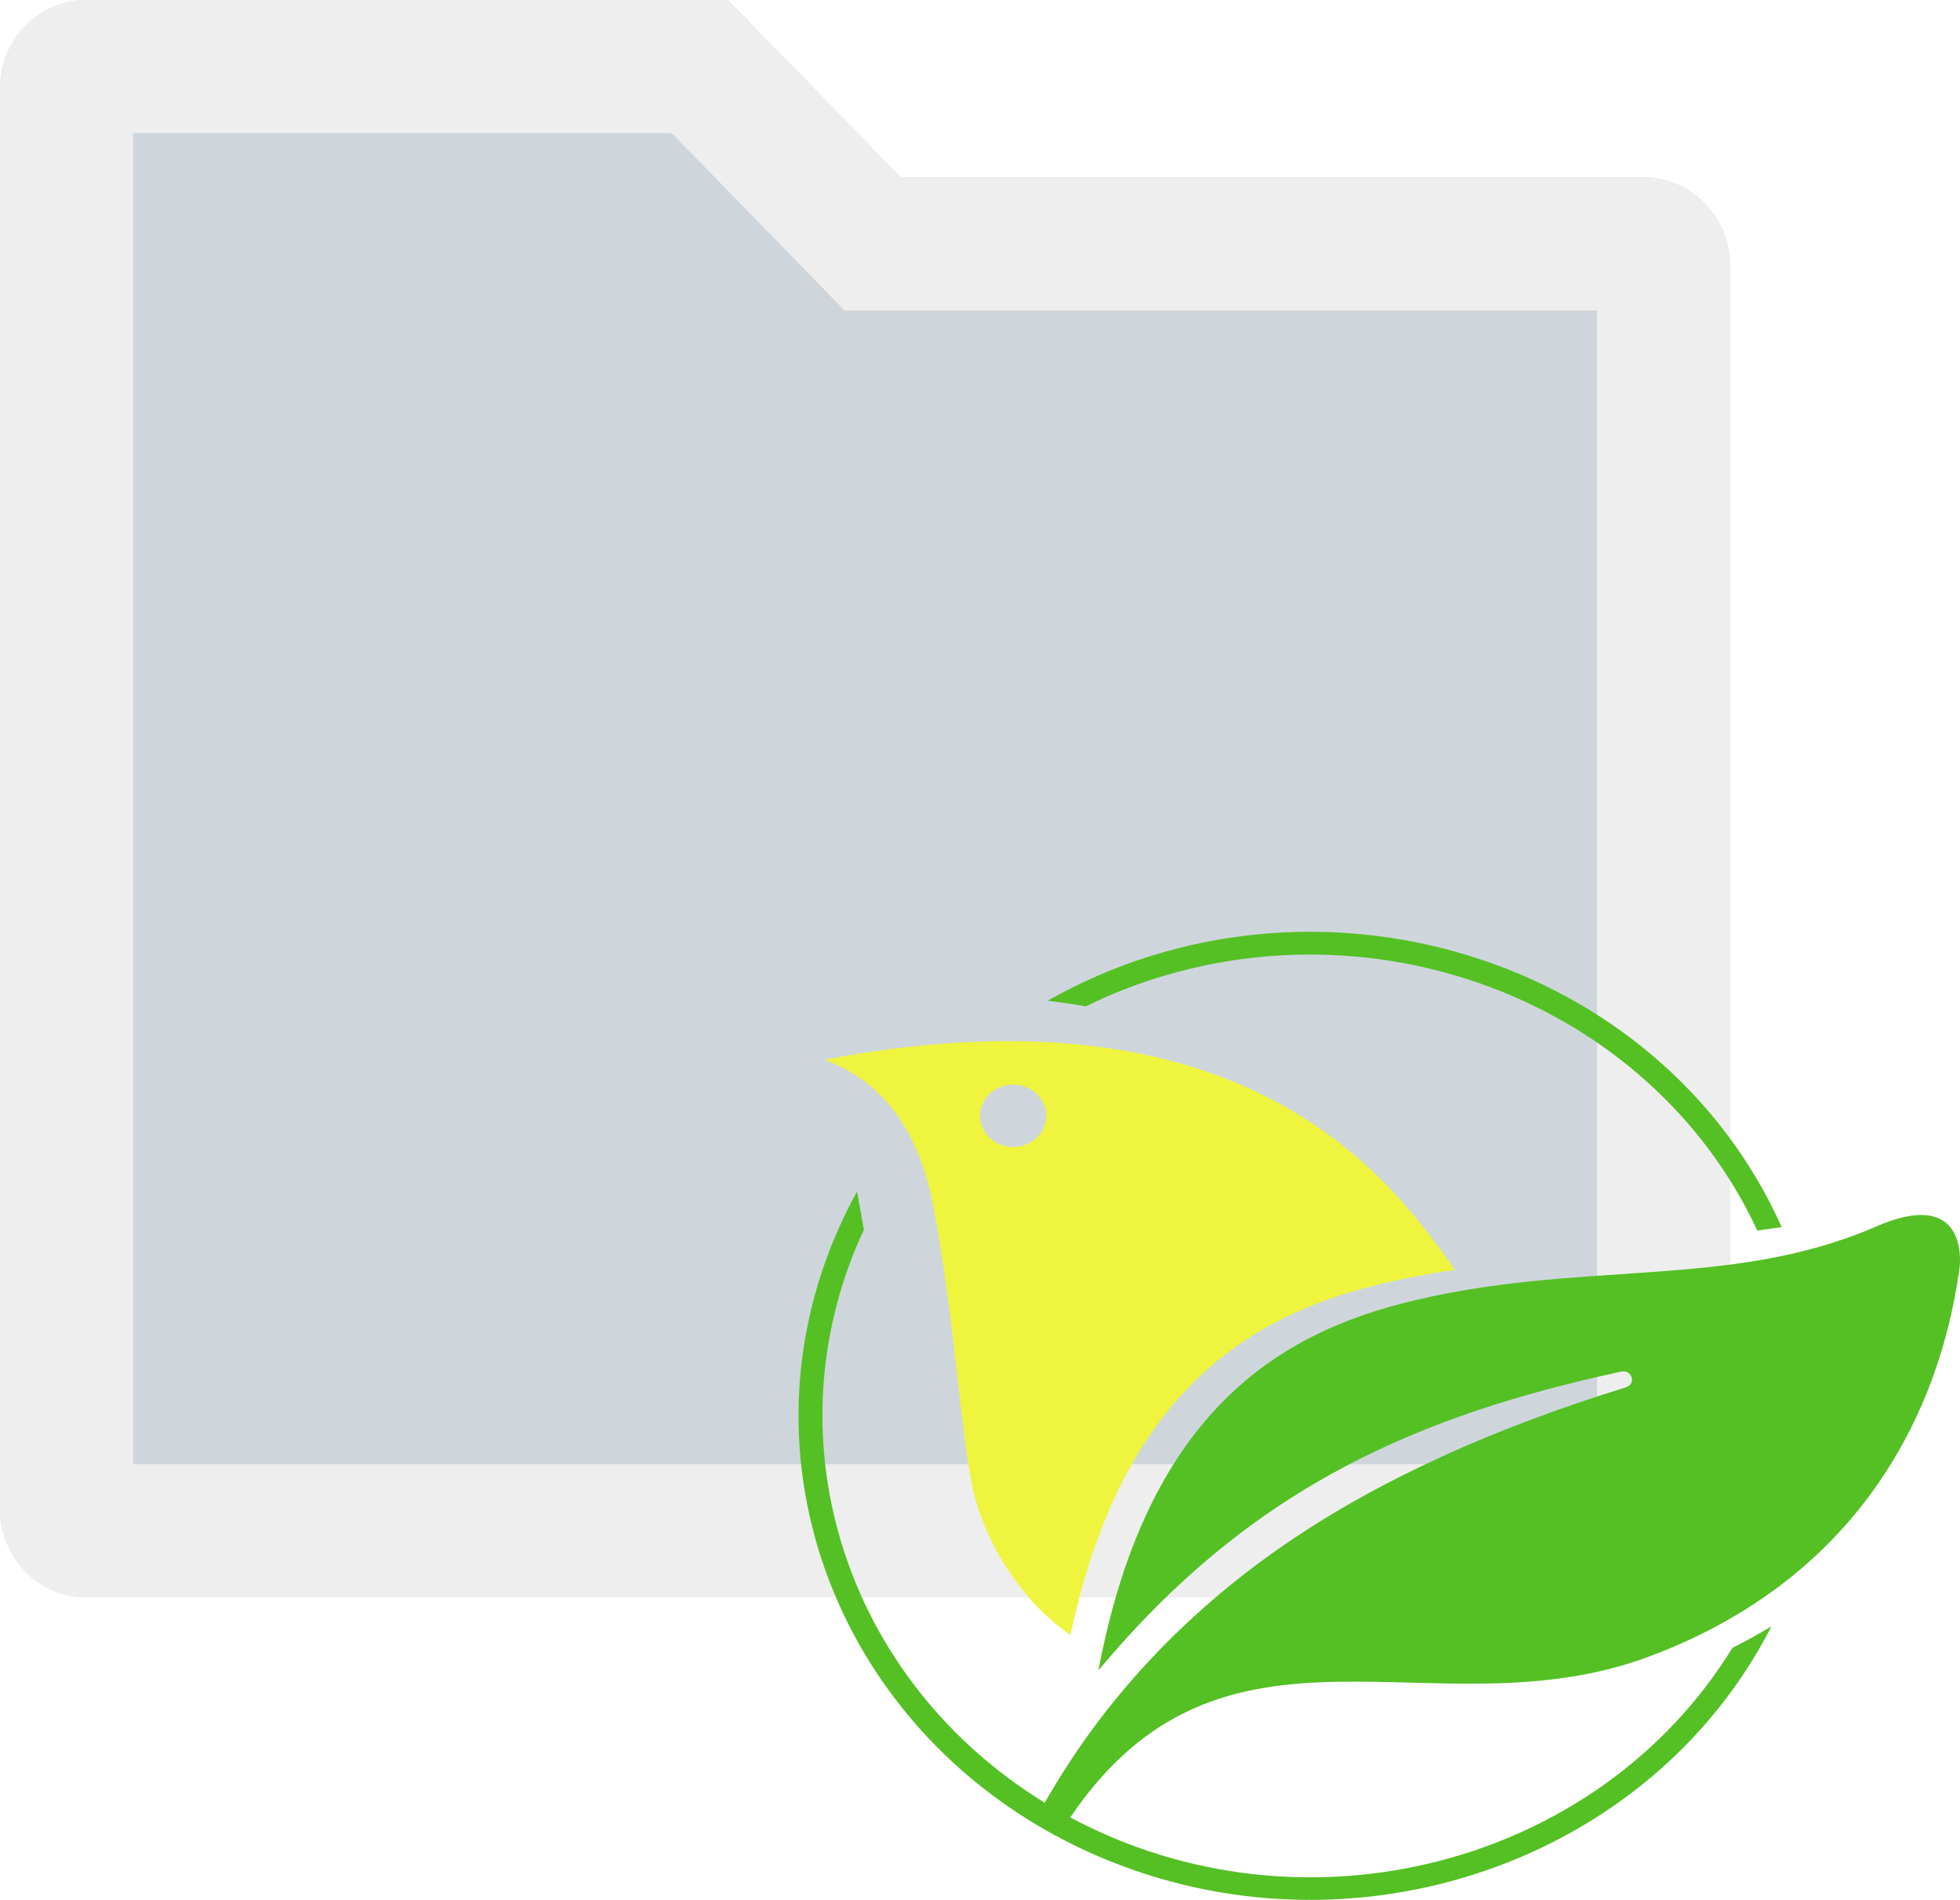
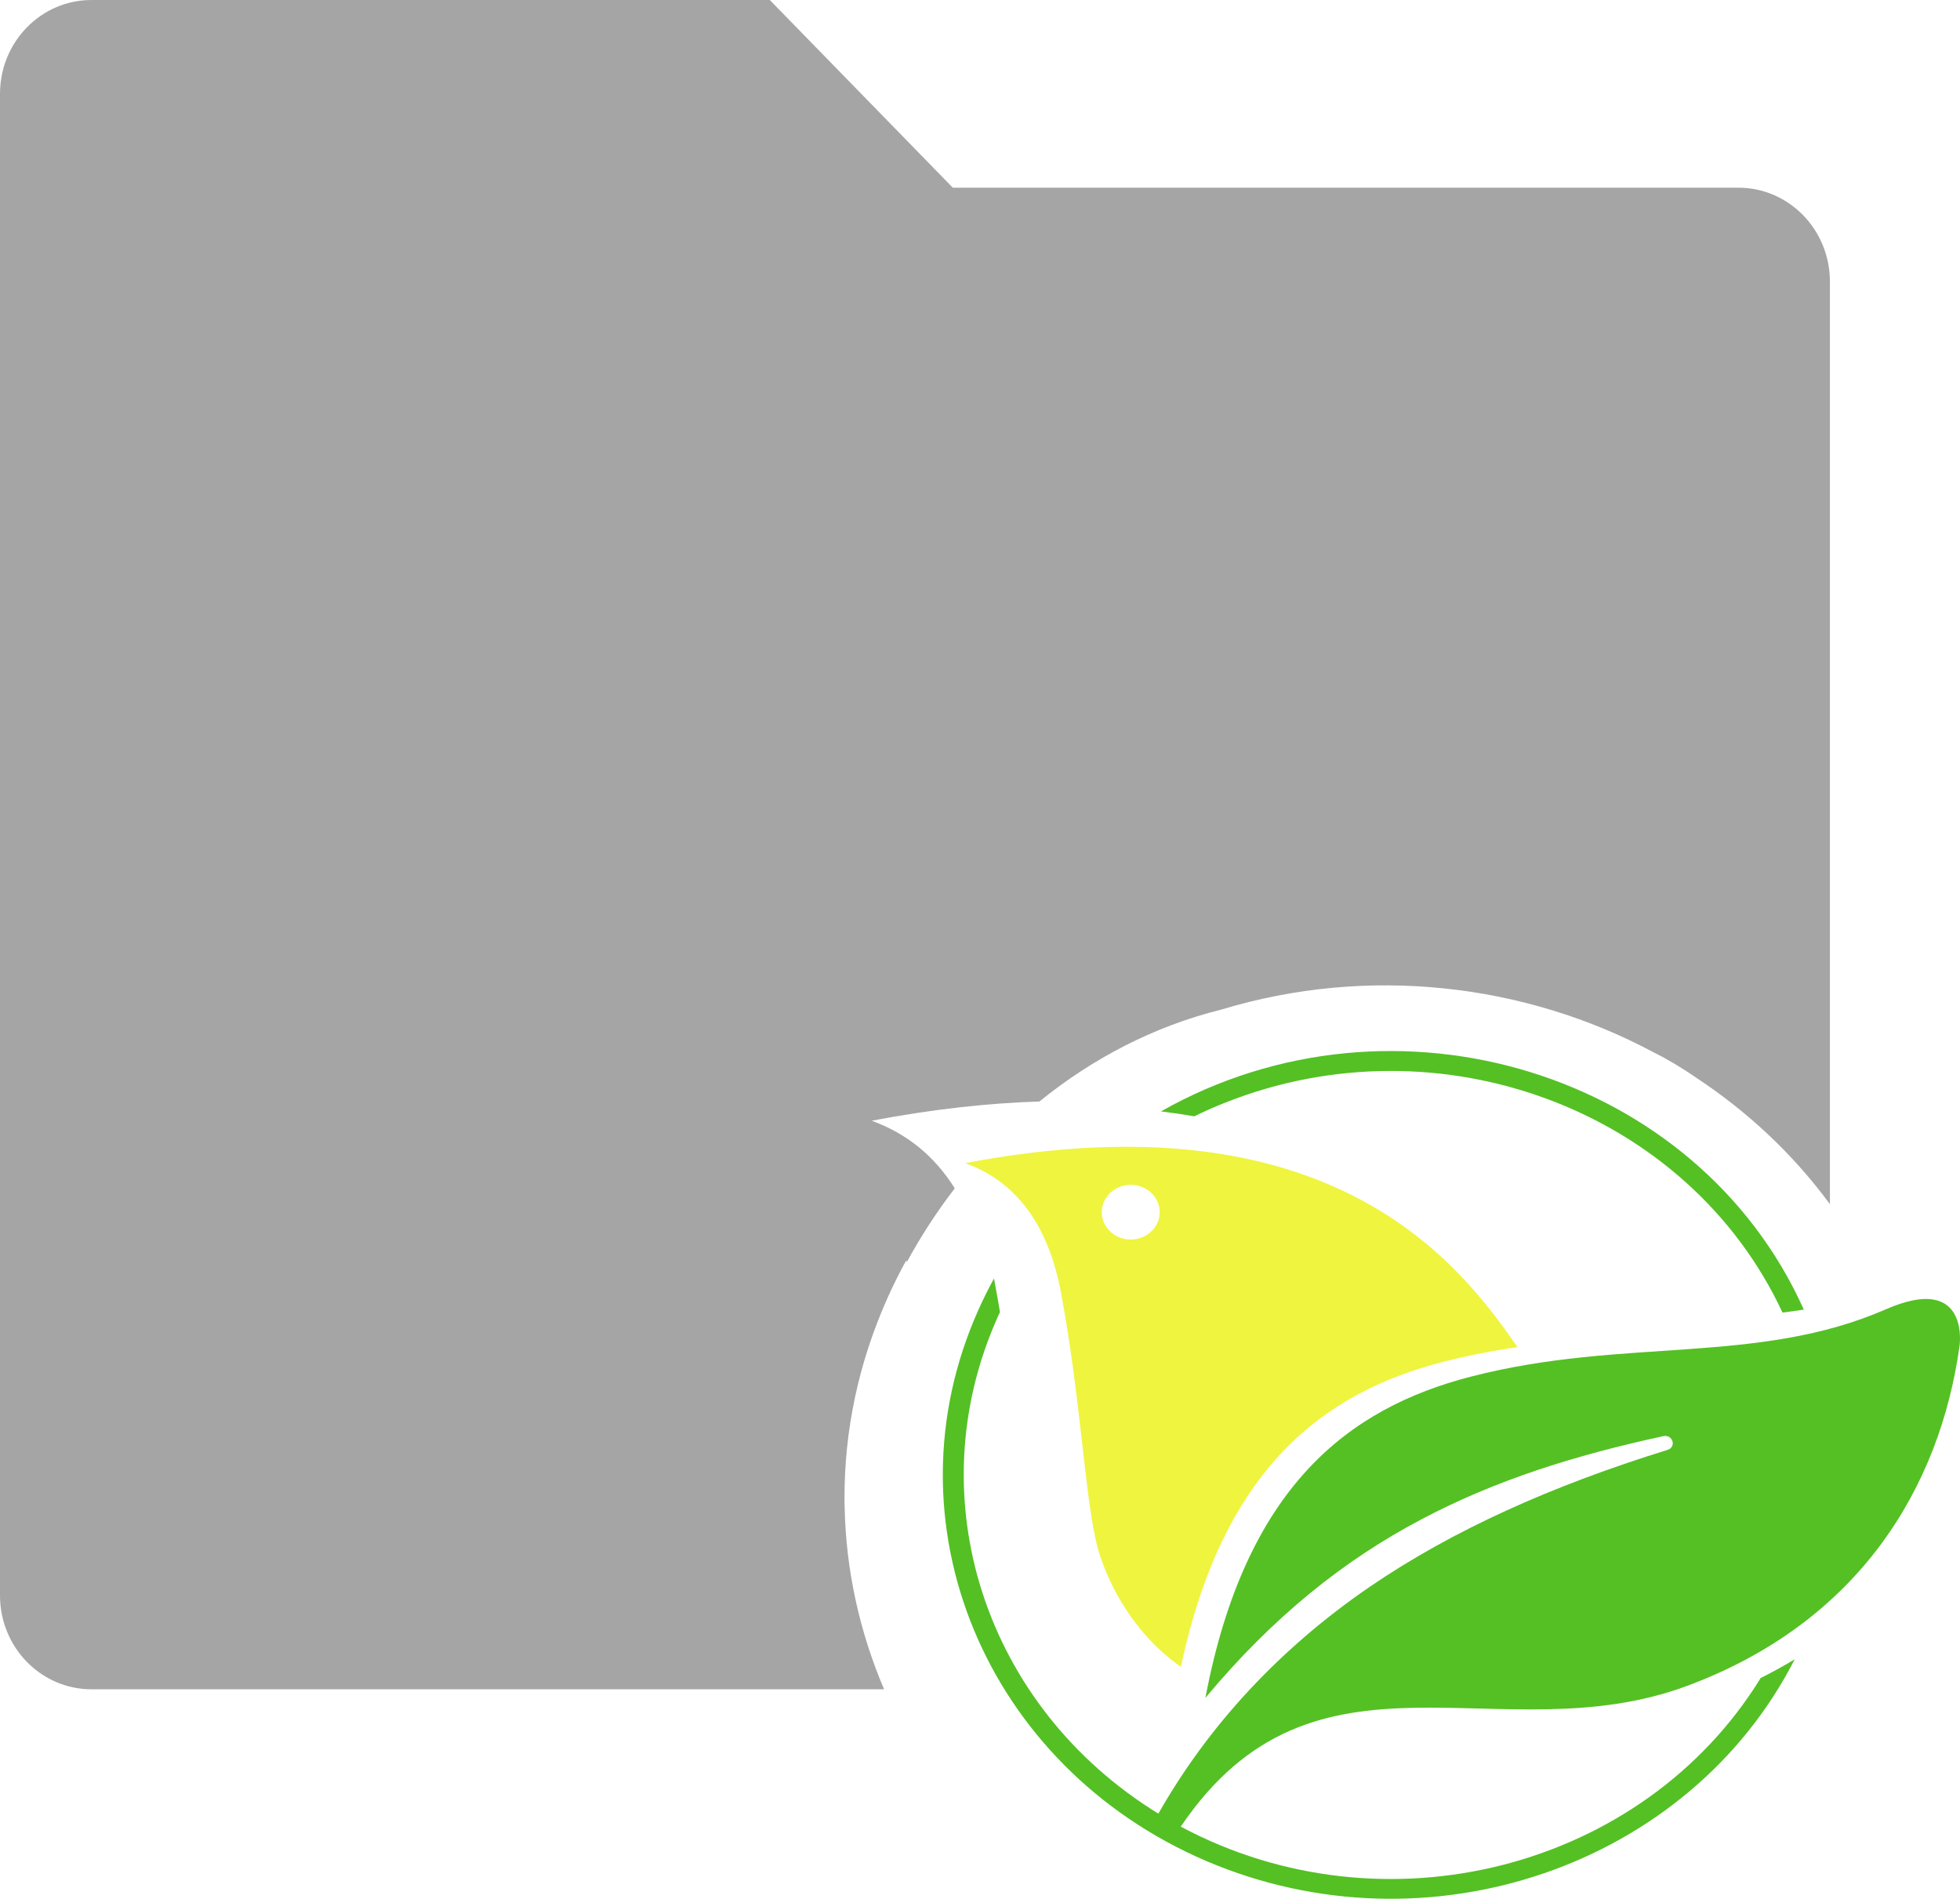
- <svg xmlns="http://www.w3.org/2000/svg" fill="none" version="1.1" width="14.727" height="14.273" viewBox="0 0 14.727 14.273">
+ <svg xmlns="http://www.w3.org/2000/svg" fill="none" version="1.1" width="16" height="15.499" viewBox="0 0 16 15.499">
  <g style="mix-blend-mode:passthrough">
    <g>
-       <path d="M6.769,1.333L12.35,1.333C12.709,1.333,13,1.632,13,2L13,11.333C13,11.701,12.709,12,12.35,12L0.65,12C0.291,12,0,11.701,0,11.333L0,0.667C0,0.298,0.291,0,0.65,0L5.469,0L6.769,1.333Z" fill="#CED6DC" fill-opacity="1" />
-       <path d="M6.769,1.333L5.469,0L0.65,0C0.291,0,0,0.298,0,0.667L0,11.333C0,11.701,0.291,12,0.65,12L12.35,12C12.709,12,13,11.701,13,11.333L13,2C13,1.632,12.709,1.333,12.35,1.333L6.769,1.333ZM5.047,1L1,1L1,11L12,11L12,2.333L6.347,2.333L5.047,1Z" fill-rule="evenodd" fill="#EEEEEE" fill-opacity="1" />
-       <g style="mix-blend-mode:passthrough">
-         <g>
-           <path d="M14.094,9.215C12.988,9.697,11.843,9.454,10.531,9.793C9.483,10.063,8.597,10.736,8.253,12.549C8.835,11.851,9.445,11.366,10.108,11.016C10.742,10.681,11.425,10.467,12.181,10.304C12.263,10.286,12.297,10.397,12.217,10.422C11.231,10.727,10.371,11.11,9.653,11.603C8.888,12.129,8.28,12.785,7.85,13.543C6.36,12.627,5.778,10.835,6.468,9.288C6.476,9.272,6.483,9.256,6.491,9.24Q6.47,9.116,6.447,8.99C6.444,8.977,6.442,8.964,6.439,8.952Q6.366,9.084,6.304,9.223C5.492,11.039,6.36,13.136,8.261,13.949C10.162,14.761,12.402,13.994,13.31,12.218Q13.169,12.303,13.017,12.379C12.008,14.02,9.79,14.588,8.042,13.653C9.195,11.949,10.779,13.042,12.384,12.447C13.863,11.899,14.554,10.744,14.723,9.531C14.735,9.446,14.763,8.923,14.094,9.215Z" fill="#54C024" fill-opacity="1" />
-           <path d="M7.017,9.083C7.179,9.963,7.212,10.72,7.309,11.181C7.377,11.501,7.612,11.984,8.043,12.283C8.406,10.574,9.273,9.929,10.293,9.666C10.503,9.613,10.717,9.57,10.932,9.54L10.927,9.533C10.44,8.837,9.346,7.363,6.193,7.961Q6.854,8.202,7.017,9.083ZM7.613,8.148C7.75,8.148,7.861,8.253,7.861,8.382C7.861,8.512,7.75,8.617,7.613,8.617C7.475,8.617,7.364,8.512,7.364,8.382C7.364,8.253,7.475,8.148,7.613,8.148Z" fill="#EFF43E" fill-opacity="1" />
-           <path d="M8.419,7.444C10.267,6.708,12.397,7.509,13.204,9.244Q13.296,9.232,13.387,9.218C12.477,7.185,9.875,6.383,7.871,7.518Q8.019,7.535,8.158,7.56Q8.286,7.497,8.419,7.444Z" fill="#54C024" fill-opacity="1" />
-         </g>
+       <path d="M14.191,1.532L7.778,1.532L6.284,0L0.747,0C0.334,0,0,0.343,0,0.766L0,13.023C0,13.446,0.334,13.789,0.747,13.789L7.217,13.789C7.016,13.318,6.905,12.813,6.895,12.3C6.894,12.275,6.894,12.25,6.894,12.225C6.893,11.682,7.006,11.129,7.244,10.597Q7.315,10.438,7.399,10.286C7.4,10.292,7.401,10.297,7.402,10.303C7.516,10.093,7.647,9.891,7.794,9.7Q7.547,9.305,7.116,9.148C7.616,9.053,8.071,9.004,8.485,8.991C8.914,8.643,9.416,8.378,9.973,8.24C11.169,7.878,12.448,8.027,13.499,8.59C13.625,8.653,13.737,8.721,13.842,8.794C14.262,9.07,14.635,9.417,14.938,9.829L14.938,2.298C14.938,1.875,14.603,1.532,14.191,1.532Z" fill-rule="evenodd" fill="#A5A5A5" fill-opacity="1" />
+     </g>
+     <g style="mix-blend-mode:passthrough">
+       <g>
+         <path d="M15.398,10.686C14.345,11.146,13.256,10.914,12.007,11.237C11.01,11.494,10.167,12.134,9.84,13.859C10.394,13.195,10.974,12.733,11.605,12.401C12.208,12.082,12.858,11.878,13.577,11.723C13.656,11.706,13.688,11.812,13.612,11.835C12.673,12.126,11.856,12.49,11.172,12.959C10.444,13.46,9.866,14.083,9.456,14.804C8.039,13.933,7.485,12.228,8.142,10.756C8.149,10.741,8.156,10.725,8.163,10.71Q8.144,10.593,8.121,10.473C8.119,10.46,8.117,10.448,8.114,10.436Q8.045,10.562,7.986,10.694C7.213,12.422,8.039,14.417,9.848,15.191C11.657,15.964,13.788,15.233,14.651,13.544Q14.517,13.625,14.373,13.697C13.412,15.258,11.302,15.799,9.639,14.91C10.736,13.288,12.243,14.328,13.77,13.762C15.177,13.24,15.835,12.141,15.996,10.988C16.008,10.907,16.034,10.409,15.398,10.686Z" fill="#54C024" fill-opacity="1" />
+       </g>
+       <g>
+         <path d="M8.663,10.561C8.818,11.398,8.849,12.119,8.942,12.557C9.006,12.862,9.23,13.321,9.64,13.606C9.985,11.98,10.81,11.366,11.781,11.116C11.981,11.065,12.184,11.025,12.388,10.996L12.384,10.99C11.921,10.327,10.879,8.924,7.88,9.494Q8.509,9.723,8.663,10.561ZM9.23,9.671C9.361,9.671,9.467,9.771,9.467,9.895C9.467,10.018,9.361,10.118,9.23,10.118C9.1,10.118,8.994,10.018,8.994,9.895C8.994,9.771,9.1,9.671,9.23,9.671Z" fill="#EFF43E" fill-opacity="1" />
+       </g>
+       <g>
+         <path d="M9.998,9.002C11.756,8.301,13.783,9.064,14.551,10.714Q14.638,10.703,14.725,10.69C13.859,8.756,11.383,7.992,9.477,9.072Q9.617,9.089,9.75,9.112Q9.871,9.052,9.998,9.002Z" fill="#54C024" fill-opacity="1" />
      </g>
    </g>
  </g>
</svg>
